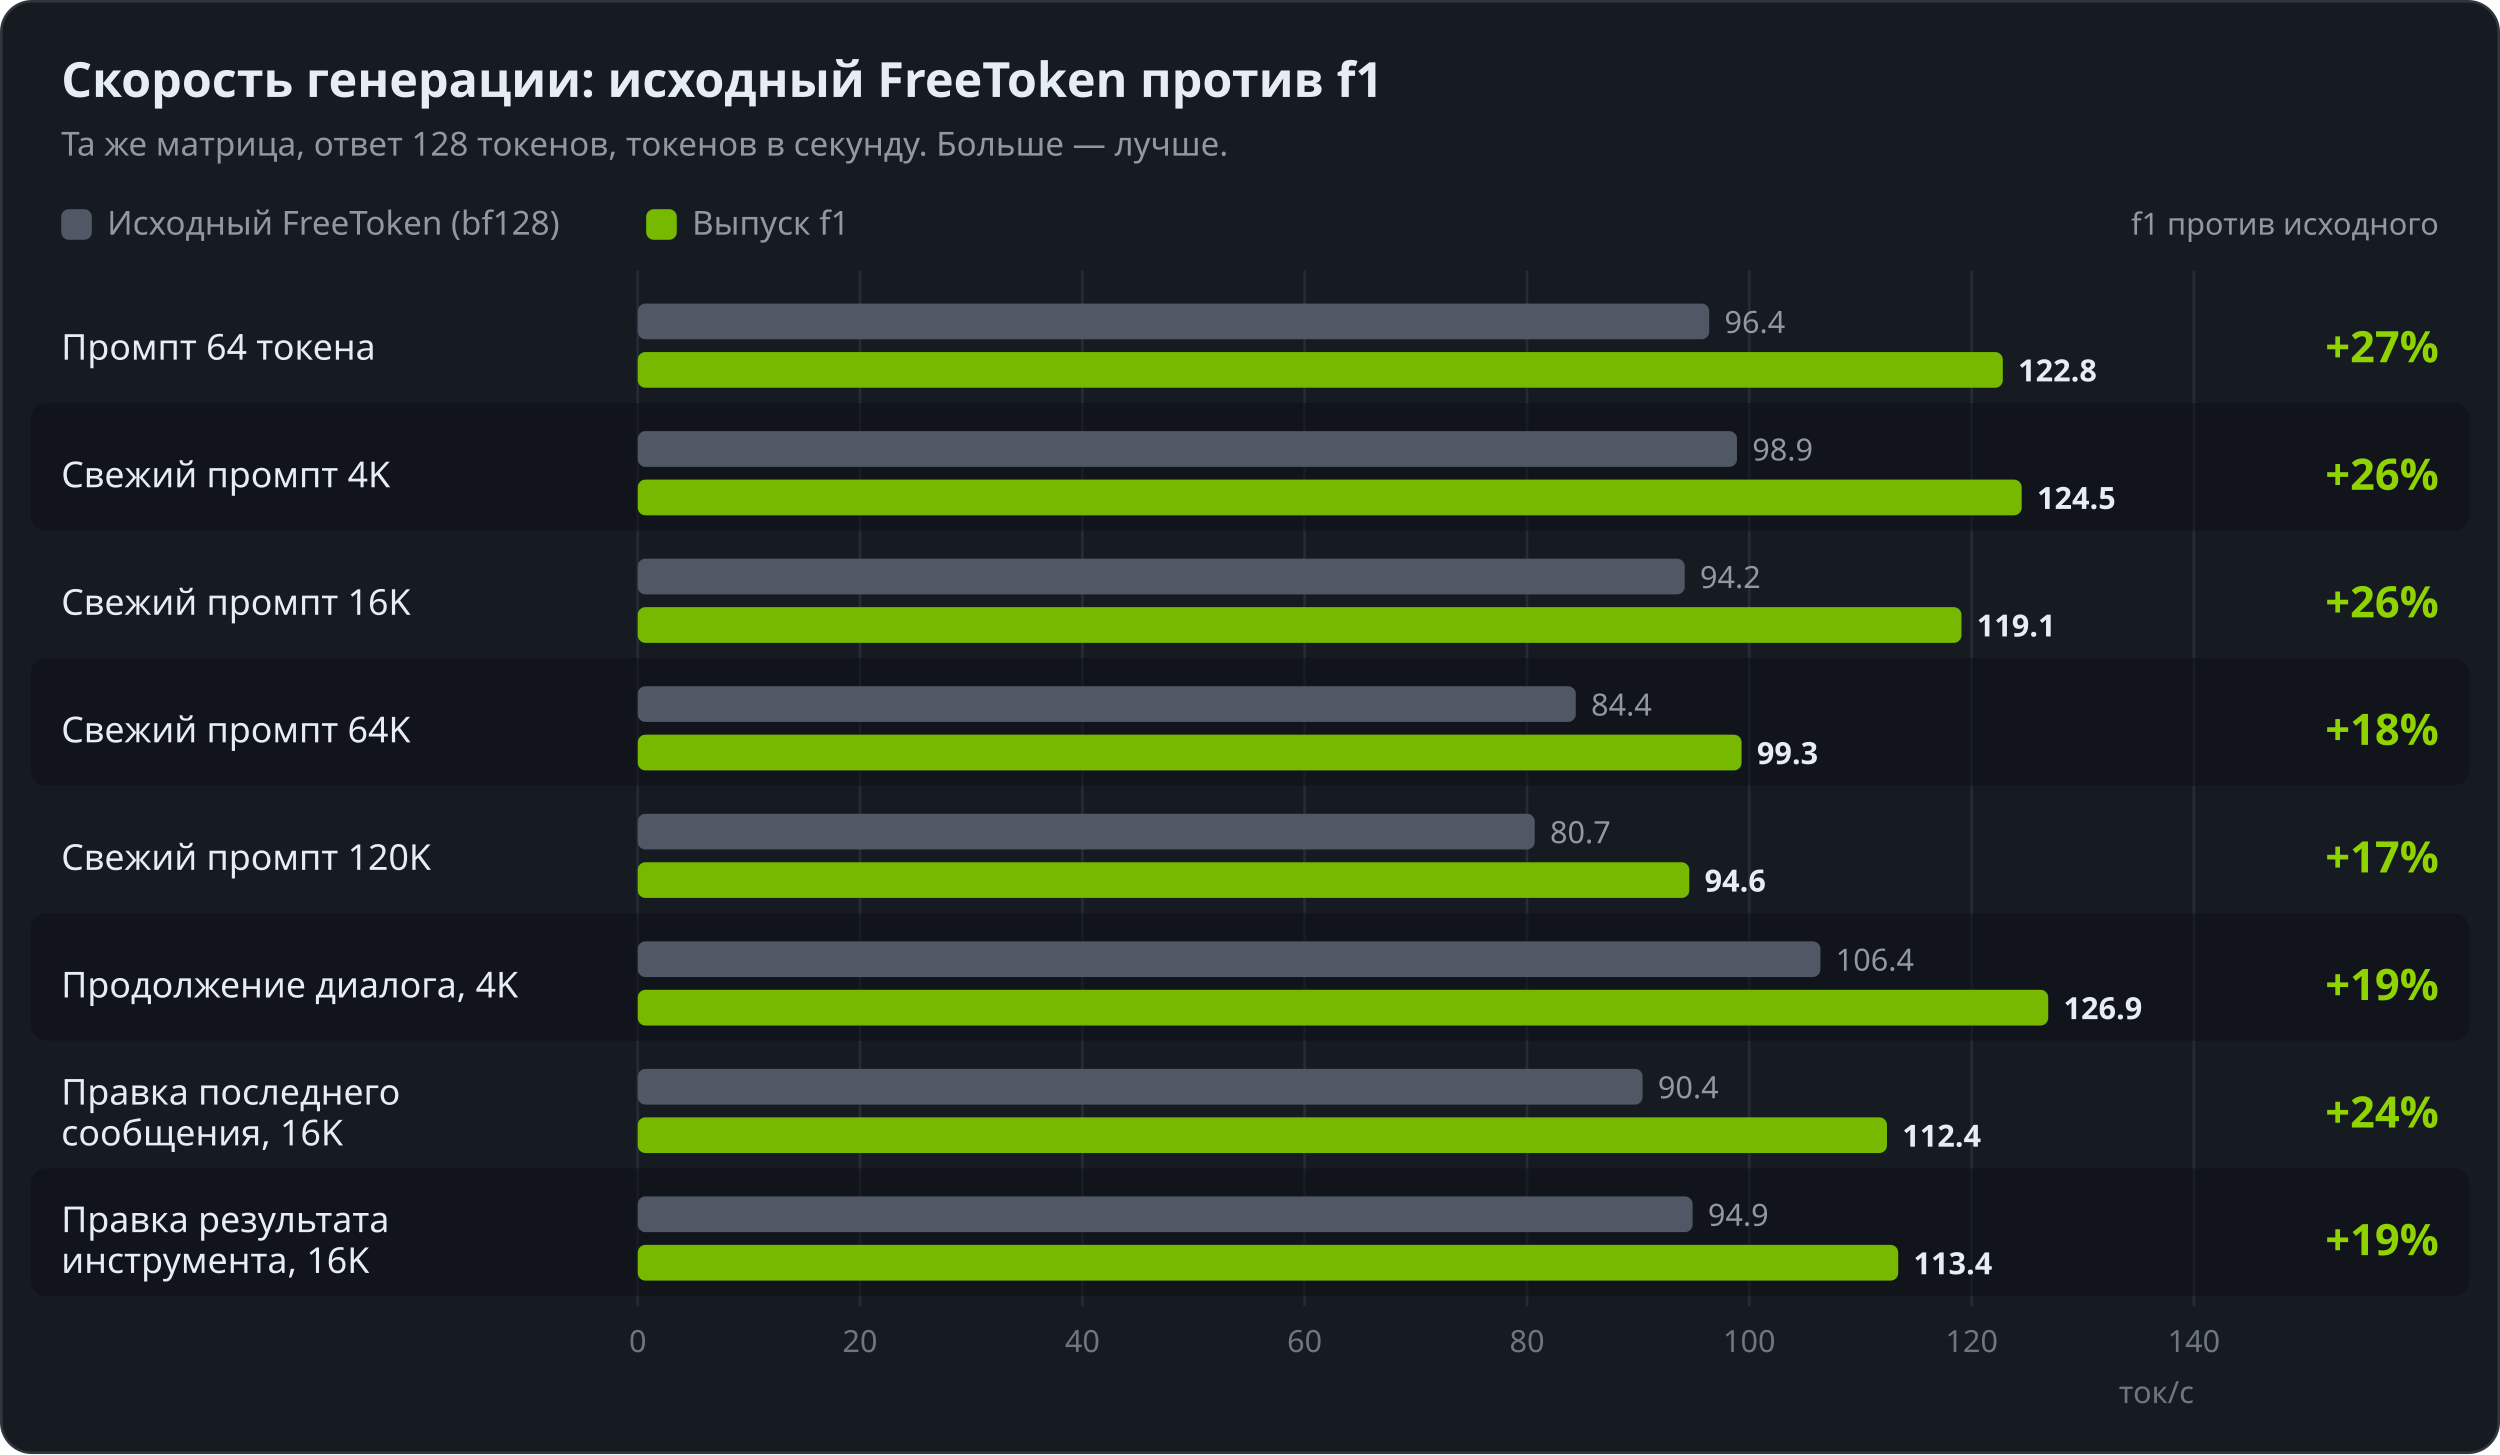
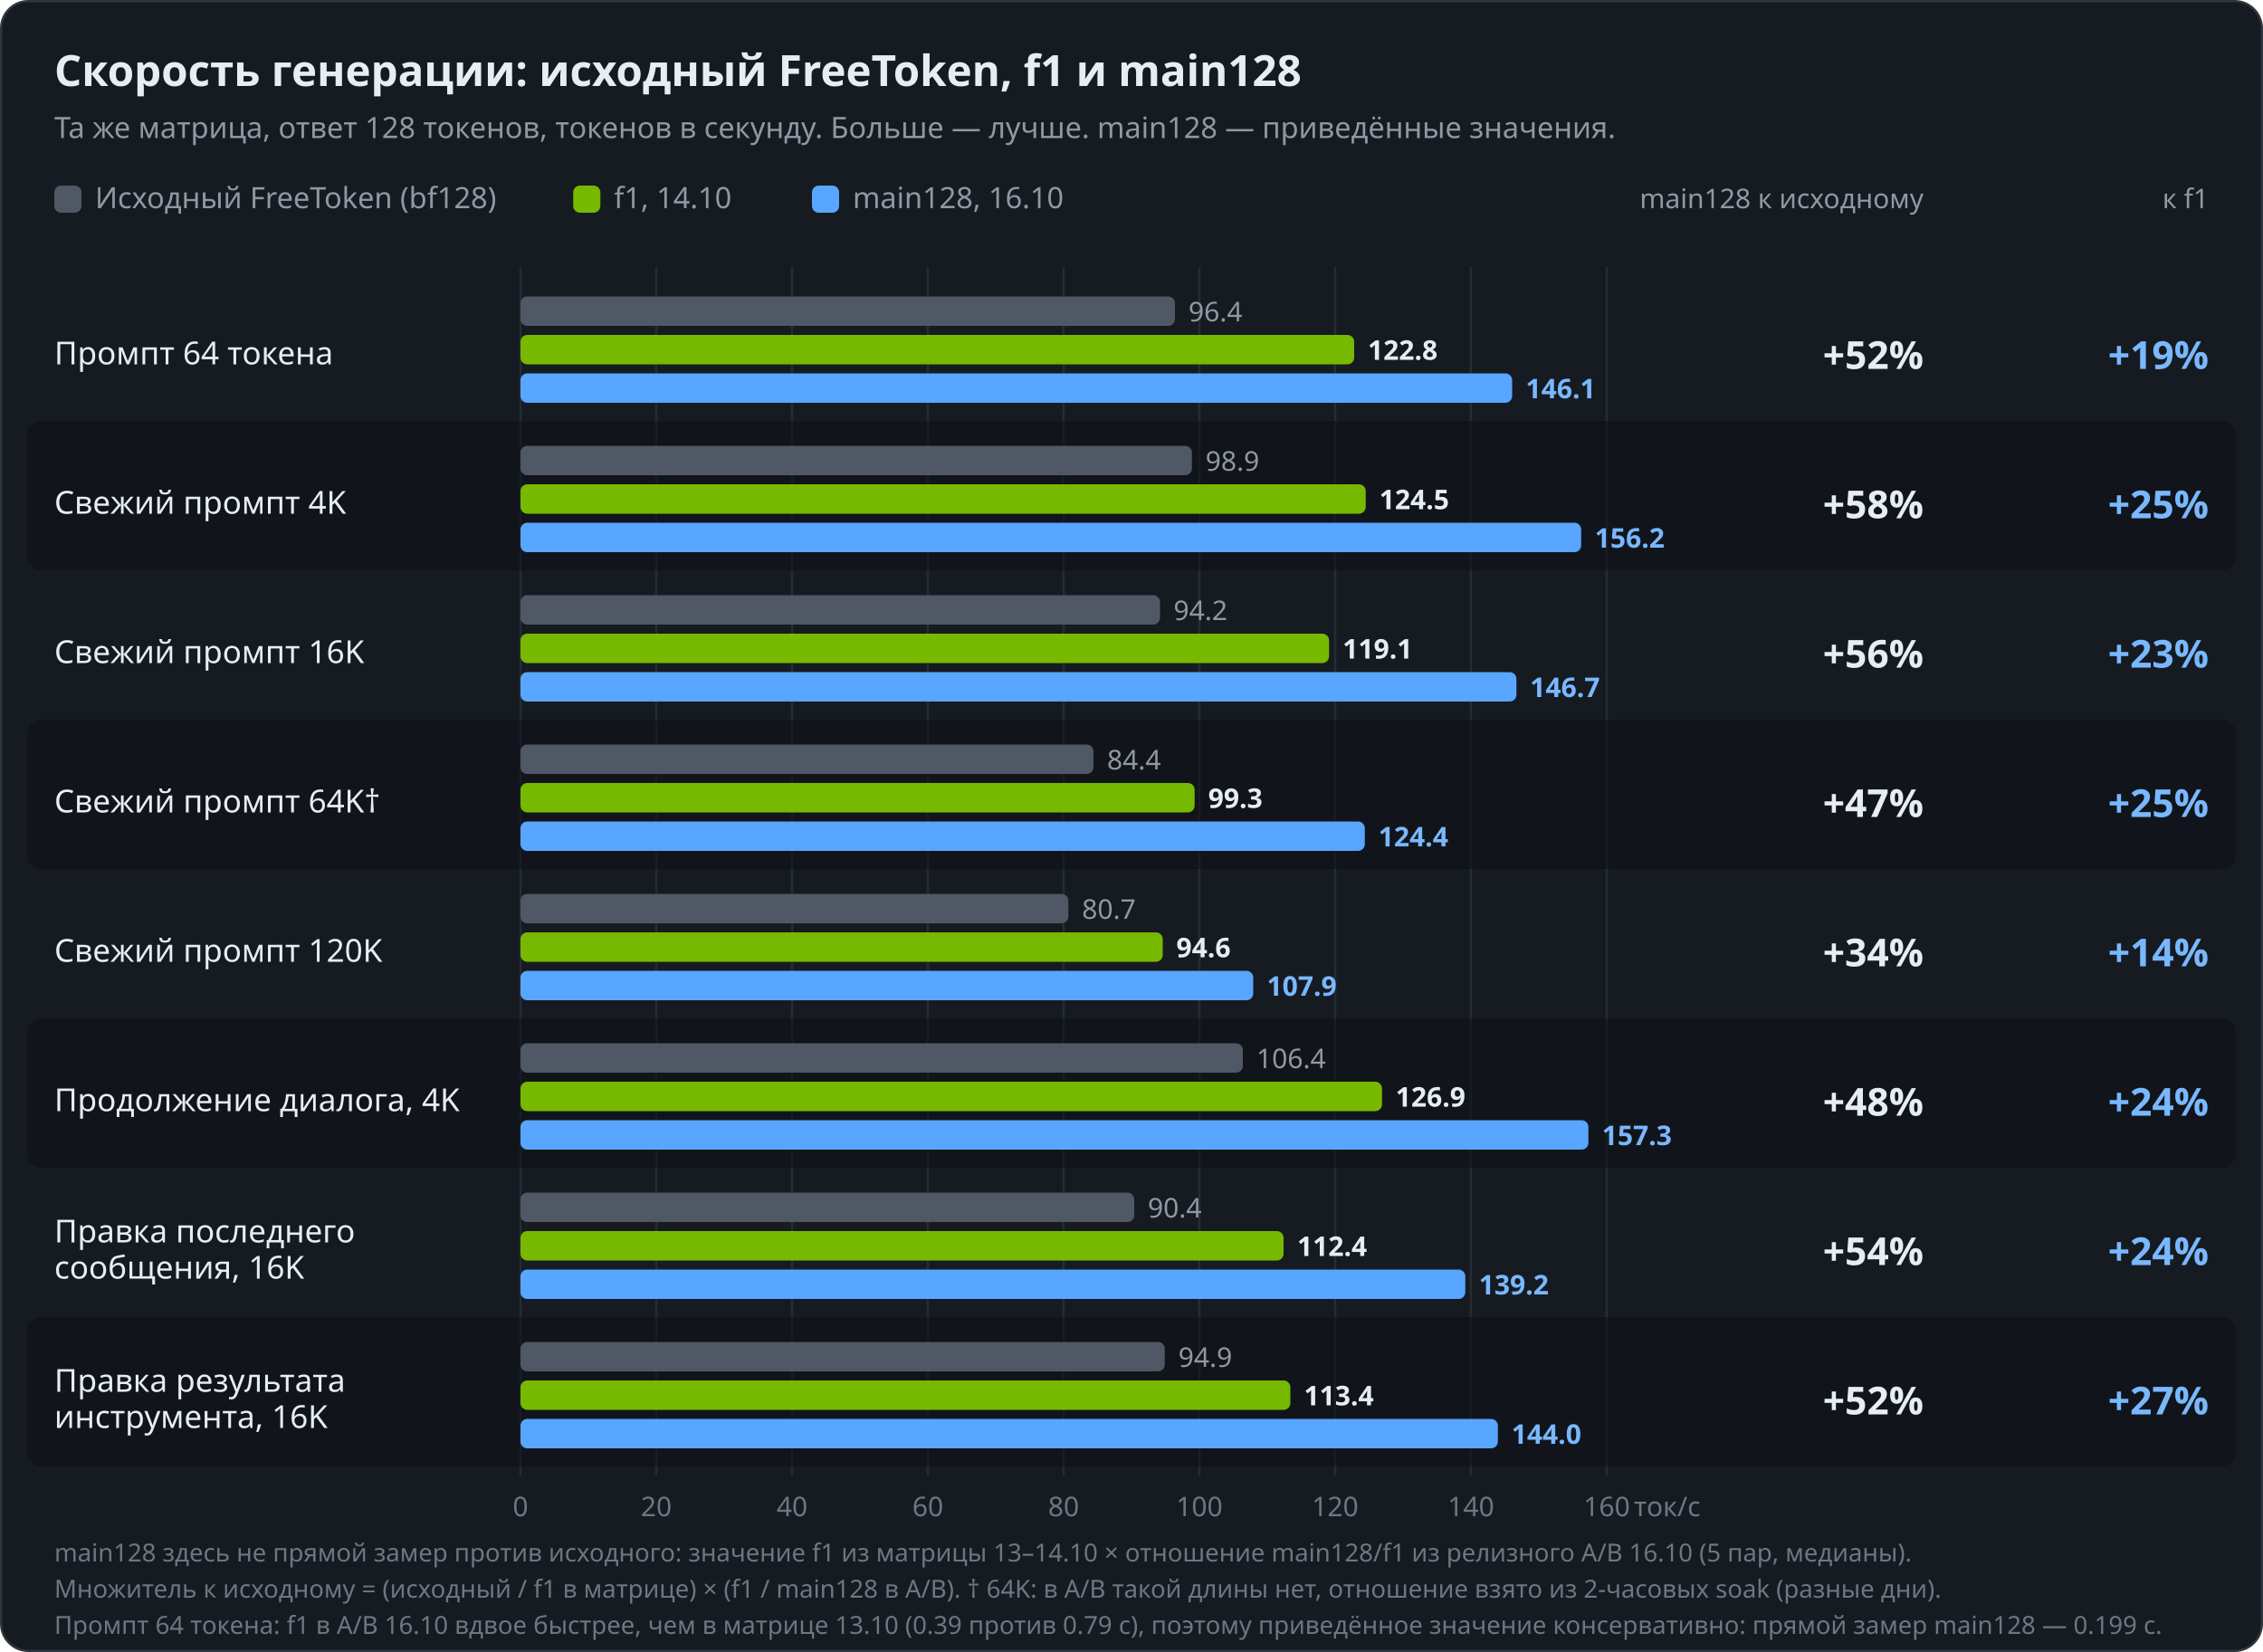
- <svg xmlns="http://www.w3.org/2000/svg" width="980" height="570" viewBox="0 0 980 570" font-family="-apple-system,BlinkMacSystemFont,'Segoe UI','Noto Sans',Helvetica,Arial,sans-serif" role="img" aria-label="Скорость генерации: исходный FreeToken против f1">
-   <rect x="0.5" y="0.5" width="979" height="569" rx="12" fill="#161b22" stroke="#30363d" />
-   <text x="24.0" y="38.0" font-size="19" fill="#e6edf3" text-anchor="start" font-weight="600">Скорость генерации: исходный FreeToken против f1</text>
-   <text x="24.0" y="61.0" font-size="13" fill="#9198a1" text-anchor="start">Та же матрица, ответ 128 токенов, токенов в секунду. Больше — лучше.</text>
+ <svg xmlns="http://www.w3.org/2000/svg" width="1000" height="730" viewBox="0 0 1000 730" font-family="-apple-system,BlinkMacSystemFont,'Segoe UI','Noto Sans',Helvetica,Arial,sans-serif" role="img" aria-label="Скорость генерации: исходный FreeToken, f1 и main128">
+   <rect x="0.5" y="0.5" width="999" height="729" rx="12" fill="#161b22" stroke="#30363d" />
+   <text x="24.0" y="38.0" font-size="19" fill="#e6edf3" text-anchor="start" font-weight="600">Скорость генерации: исходный FreeToken, f1 и main128</text>
+   <text x="24.0" y="61.0" font-size="13" fill="#9198a1" text-anchor="start">Та же матрица, ответ 128 токенов, токенов в секунду. Больше — лучше. main128 — приведённые значения.</text>
  <rect x="24.0" y="82.0" width="12.0" height="12.0" rx="3" fill="#4f5864" />
  <text x="42.0" y="92.0" font-size="13" fill="#9198a1" text-anchor="start">Исходный FreeToken (bf128)</text>
  <rect x="253.3" y="82.0" width="12.0" height="12.0" rx="3" fill="#76b900" />
-   <text x="271.3" y="92.0" font-size="13" fill="#9198a1" text-anchor="start">Выпуск f1</text>
-   <text x="956.0" y="92.0" font-size="12" fill="#9198a1" text-anchor="end">f1 против исходного</text>
-   <line x1="250.0" y1="106.0" x2="250.0" y2="512.0" stroke="#262c34" stroke-width="1" />
-   <text x="250.0" y="530.0" font-size="12" fill="#6e7681" text-anchor="middle">0</text>
-   <line x1="337.1" y1="106.0" x2="337.1" y2="512.0" stroke="#262c34" stroke-width="1" />
-   <text x="337.1" y="530.0" font-size="12" fill="#6e7681" text-anchor="middle">20</text>
-   <line x1="424.3" y1="106.0" x2="424.3" y2="512.0" stroke="#262c34" stroke-width="1" />
-   <text x="424.3" y="530.0" font-size="12" fill="#6e7681" text-anchor="middle">40</text>
-   <line x1="511.4" y1="106.0" x2="511.4" y2="512.0" stroke="#262c34" stroke-width="1" />
-   <text x="511.4" y="530.0" font-size="12" fill="#6e7681" text-anchor="middle">60</text>
-   <line x1="598.6" y1="106.0" x2="598.6" y2="512.0" stroke="#262c34" stroke-width="1" />
-   <text x="598.6" y="530.0" font-size="12" fill="#6e7681" text-anchor="middle">80</text>
-   <line x1="685.7" y1="106.0" x2="685.7" y2="512.0" stroke="#262c34" stroke-width="1" />
-   <text x="685.7" y="530.0" font-size="12" fill="#6e7681" text-anchor="middle">100</text>
-   <line x1="772.9" y1="106.0" x2="772.9" y2="512.0" stroke="#262c34" stroke-width="1" />
-   <text x="772.9" y="530.0" font-size="12" fill="#6e7681" text-anchor="middle">120</text>
-   <line x1="860.0" y1="106.0" x2="860.0" y2="512.0" stroke="#262c34" stroke-width="1" />
-   <text x="860.0" y="530.0" font-size="12" fill="#6e7681" text-anchor="middle">140</text>
-   <text x="860.0" y="550.0" font-size="12" fill="#6e7681" text-anchor="end">ток/с</text>
-   <text x="24.0" y="141.0" font-size="14" fill="#e6edf3" text-anchor="start">Промпт 64 токена</text>
-   <rect x="250.0" y="119.0" width="420.0" height="14.0" rx="3" fill="#4f5864" />
-   <text x="676.0" y="130.5" font-size="12" fill="#9198a1" text-anchor="start">96.4</text>
-   <rect x="250.0" y="138.0" width="535.1" height="14.0" rx="3" fill="#76b900" />
-   <text x="791.1" y="149.5" font-size="12" fill="#e6edf3" text-anchor="start" font-weight="600">122.8</text>
-   <text x="956.0" y="142.0" font-size="17" fill="#8fd400" text-anchor="end" font-weight="700">+27%</text>
-   <rect x="12.0" y="158.0" width="956.0" height="50.0" rx="6" fill="#0d1117" fill-opacity="0.55" />
-   <text x="24.0" y="191.0" font-size="14" fill="#e6edf3" text-anchor="start">Свежий промпт 4K</text>
-   <rect x="250.0" y="169.0" width="430.9" height="14.0" rx="3" fill="#4f5864" />
-   <text x="686.9" y="180.5" font-size="12" fill="#9198a1" text-anchor="start">98.9</text>
-   <rect x="250.0" y="188.0" width="542.5" height="14.0" rx="3" fill="#76b900" />
-   <text x="798.5" y="199.5" font-size="12" fill="#e6edf3" text-anchor="start" font-weight="600">124.5</text>
-   <text x="956.0" y="192.0" font-size="17" fill="#8fd400" text-anchor="end" font-weight="700">+26%</text>
-   <text x="24.0" y="241.0" font-size="14" fill="#e6edf3" text-anchor="start">Свежий промпт 16K</text>
-   <rect x="250.0" y="219.0" width="410.4" height="14.0" rx="3" fill="#4f5864" />
-   <text x="666.4" y="230.5" font-size="12" fill="#9198a1" text-anchor="start">94.2</text>
-   <rect x="250.0" y="238.0" width="518.9" height="14.0" rx="3" fill="#76b900" />
-   <text x="774.9" y="249.5" font-size="12" fill="#e6edf3" text-anchor="start" font-weight="600">119.1</text>
-   <text x="956.0" y="242.0" font-size="17" fill="#8fd400" text-anchor="end" font-weight="700">+26%</text>
-   <rect x="12.0" y="258.0" width="956.0" height="50.0" rx="6" fill="#0d1117" fill-opacity="0.55" />
-   <text x="24.0" y="291.0" font-size="14" fill="#e6edf3" text-anchor="start">Свежий промпт 64K</text>
-   <rect x="250.0" y="269.0" width="367.7" height="14.0" rx="3" fill="#4f5864" />
-   <text x="623.7" y="280.5" font-size="12" fill="#9198a1" text-anchor="start">84.4</text>
-   <rect x="250.0" y="288.0" width="432.7" height="14.0" rx="3" fill="#76b900" />
-   <text x="688.7" y="299.5" font-size="12" fill="#e6edf3" text-anchor="start" font-weight="600">99.3</text>
-   <text x="956.0" y="292.0" font-size="17" fill="#8fd400" text-anchor="end" font-weight="700">+18%</text>
-   <text x="24.0" y="341.0" font-size="14" fill="#e6edf3" text-anchor="start">Свежий промпт 120K</text>
-   <rect x="250.0" y="319.0" width="351.6" height="14.0" rx="3" fill="#4f5864" />
-   <text x="607.6" y="330.5" font-size="12" fill="#9198a1" text-anchor="start">80.7</text>
-   <rect x="250.0" y="338.0" width="412.2" height="14.0" rx="3" fill="#76b900" />
-   <text x="668.2" y="349.5" font-size="12" fill="#e6edf3" text-anchor="start" font-weight="600">94.6</text>
-   <text x="956.0" y="342.0" font-size="17" fill="#8fd400" text-anchor="end" font-weight="700">+17%</text>
-   <rect x="12.0" y="358.0" width="956.0" height="50.0" rx="6" fill="#0d1117" fill-opacity="0.55" />
-   <text x="24.0" y="391.0" font-size="14" fill="#e6edf3" text-anchor="start">Продолжение диалога, 4K</text>
-   <rect x="250.0" y="369.0" width="463.6" height="14.0" rx="3" fill="#4f5864" />
-   <text x="719.6" y="380.5" font-size="12" fill="#9198a1" text-anchor="start">106.4</text>
-   <rect x="250.0" y="388.0" width="552.9" height="14.0" rx="3" fill="#76b900" />
-   <text x="808.9" y="399.5" font-size="12" fill="#e6edf3" text-anchor="start" font-weight="600">126.9</text>
-   <text x="956.0" y="392.0" font-size="17" fill="#8fd400" text-anchor="end" font-weight="700">+19%</text>
-   <text x="24.0" y="433.0" font-size="14" fill="#e6edf3" text-anchor="start">Правка последнего</text>
-   <text x="24.0" y="449.0" font-size="14" fill="#e6edf3" text-anchor="start">сообщения, 16K</text>
-   <rect x="250.0" y="419.0" width="393.9" height="14.0" rx="3" fill="#4f5864" />
-   <text x="649.9" y="430.5" font-size="12" fill="#9198a1" text-anchor="start">90.4</text>
-   <rect x="250.0" y="438.0" width="489.7" height="14.0" rx="3" fill="#76b900" />
-   <text x="745.7" y="449.5" font-size="12" fill="#e6edf3" text-anchor="start" font-weight="600">112.4</text>
-   <text x="956.0" y="442.0" font-size="17" fill="#8fd400" text-anchor="end" font-weight="700">+24%</text>
-   <rect x="12.0" y="458.0" width="956.0" height="50.0" rx="6" fill="#0d1117" fill-opacity="0.55" />
-   <text x="24.0" y="483.0" font-size="14" fill="#e6edf3" text-anchor="start">Правка результата</text>
-   <text x="24.0" y="499.0" font-size="14" fill="#e6edf3" text-anchor="start">инструмента, 16K</text>
-   <rect x="250.0" y="469.0" width="413.5" height="14.0" rx="3" fill="#4f5864" />
-   <text x="669.5" y="480.5" font-size="12" fill="#9198a1" text-anchor="start">94.9</text>
-   <rect x="250.0" y="488.0" width="494.1" height="14.0" rx="3" fill="#76b900" />
-   <text x="750.1" y="499.5" font-size="12" fill="#e6edf3" text-anchor="start" font-weight="600">113.4</text>
-   <text x="956.0" y="492.0" font-size="17" fill="#8fd400" text-anchor="end" font-weight="700">+19%</text>
+   <text x="271.3" y="92.0" font-size="13" fill="#9198a1" text-anchor="start">f1, 14.10</text>
+   <rect x="358.8" y="82.0" width="12.0" height="12.0" rx="3" fill="#58a6ff" />
+   <text x="376.8" y="92.0" font-size="13" fill="#9198a1" text-anchor="start">main128, 16.10</text>
+   <text x="850.0" y="92.0" font-size="12" fill="#9198a1" text-anchor="end">main128 к исходному</text>
+   <text x="976.0" y="92.0" font-size="12" fill="#9198a1" text-anchor="end">к f1</text>
+   <line x1="230.0" y1="118.0" x2="230.0" y2="652.0" stroke="#262c34" stroke-width="1" />
+   <text x="230.0" y="670.0" font-size="12" fill="#6e7681" text-anchor="middle">0</text>
+   <line x1="290.0" y1="118.0" x2="290.0" y2="652.0" stroke="#262c34" stroke-width="1" />
+   <text x="290.0" y="670.0" font-size="12" fill="#6e7681" text-anchor="middle">20</text>
+   <line x1="350.0" y1="118.0" x2="350.0" y2="652.0" stroke="#262c34" stroke-width="1" />
+   <text x="350.0" y="670.0" font-size="12" fill="#6e7681" text-anchor="middle">40</text>
+   <line x1="410.0" y1="118.0" x2="410.0" y2="652.0" stroke="#262c34" stroke-width="1" />
+   <text x="410.0" y="670.0" font-size="12" fill="#6e7681" text-anchor="middle">60</text>
+   <line x1="470.0" y1="118.0" x2="470.0" y2="652.0" stroke="#262c34" stroke-width="1" />
+   <text x="470.0" y="670.0" font-size="12" fill="#6e7681" text-anchor="middle">80</text>
+   <line x1="530.0" y1="118.0" x2="530.0" y2="652.0" stroke="#262c34" stroke-width="1" />
+   <text x="530.0" y="670.0" font-size="12" fill="#6e7681" text-anchor="middle">100</text>
+   <line x1="590.0" y1="118.0" x2="590.0" y2="652.0" stroke="#262c34" stroke-width="1" />
+   <text x="590.0" y="670.0" font-size="12" fill="#6e7681" text-anchor="middle">120</text>
+   <line x1="650.0" y1="118.0" x2="650.0" y2="652.0" stroke="#262c34" stroke-width="1" />
+   <text x="650.0" y="670.0" font-size="12" fill="#6e7681" text-anchor="middle">140</text>
+   <line x1="710.0" y1="118.0" x2="710.0" y2="652.0" stroke="#262c34" stroke-width="1" />
+   <text x="710.0" y="670.0" font-size="12" fill="#6e7681" text-anchor="middle">160</text>
+   <text x="722.0" y="670.0" font-size="12" fill="#6e7681" text-anchor="start">ток/с</text>
+   <text x="24.0" y="161.0" font-size="14" fill="#e6edf3" text-anchor="start">Промпт 64 токена</text>
+   <rect x="230.0" y="131.0" width="289.2" height="13.0" rx="3" fill="#4f5864" />
+   <text x="525.2" y="142.0" font-size="12" fill="#9198a1" text-anchor="start">96.4</text>
+   <rect x="230.0" y="148.0" width="368.4" height="13.0" rx="3" fill="#76b900" />
+   <text x="604.4" y="159.0" font-size="12" fill="#e6edf3" text-anchor="start" font-weight="600">122.8</text>
+   <rect x="230.0" y="165.0" width="438.2" height="13.0" rx="3" fill="#58a6ff" />
+   <text x="674.2" y="176.0" font-size="12" fill="#79b8ff" text-anchor="start" font-weight="600">146.1</text>
+   <text x="850.0" y="163.0" font-size="17" fill="#e6edf3" text-anchor="end" font-weight="700">+52%</text>
+   <text x="976.0" y="163.0" font-size="17" fill="#79b8ff" text-anchor="end" font-weight="700">+19%</text>
+   <rect x="12.0" y="186.0" width="976.0" height="66.0" rx="6" fill="#0d1117" fill-opacity="0.55" />
+   <text x="24.0" y="227.0" font-size="14" fill="#e6edf3" text-anchor="start">Свежий промпт 4K</text>
+   <rect x="230.0" y="197.0" width="296.7" height="13.0" rx="3" fill="#4f5864" />
+   <text x="532.7" y="208.0" font-size="12" fill="#9198a1" text-anchor="start">98.9</text>
+   <rect x="230.0" y="214.0" width="373.5" height="13.0" rx="3" fill="#76b900" />
+   <text x="609.5" y="225.0" font-size="12" fill="#e6edf3" text-anchor="start" font-weight="600">124.5</text>
+   <rect x="230.0" y="231.0" width="468.7" height="13.0" rx="3" fill="#58a6ff" />
+   <text x="704.7" y="242.0" font-size="12" fill="#79b8ff" text-anchor="start" font-weight="600">156.2</text>
+   <text x="850.0" y="229.0" font-size="17" fill="#e6edf3" text-anchor="end" font-weight="700">+58%</text>
+   <text x="976.0" y="229.0" font-size="17" fill="#79b8ff" text-anchor="end" font-weight="700">+25%</text>
+   <text x="24.0" y="293.0" font-size="14" fill="#e6edf3" text-anchor="start">Свежий промпт 16K</text>
+   <rect x="230.0" y="263.0" width="282.6" height="13.0" rx="3" fill="#4f5864" />
+   <text x="518.6" y="274.0" font-size="12" fill="#9198a1" text-anchor="start">94.2</text>
+   <rect x="230.0" y="280.0" width="357.3" height="13.0" rx="3" fill="#76b900" />
+   <text x="593.3" y="291.0" font-size="12" fill="#e6edf3" text-anchor="start" font-weight="600">119.1</text>
+   <rect x="230.0" y="297.0" width="440.1" height="13.0" rx="3" fill="#58a6ff" />
+   <text x="676.1" y="308.0" font-size="12" fill="#79b8ff" text-anchor="start" font-weight="600">146.7</text>
+   <text x="850.0" y="295.0" font-size="17" fill="#e6edf3" text-anchor="end" font-weight="700">+56%</text>
+   <text x="976.0" y="295.0" font-size="17" fill="#79b8ff" text-anchor="end" font-weight="700">+23%</text>
+   <rect x="12.0" y="318.0" width="976.0" height="66.0" rx="6" fill="#0d1117" fill-opacity="0.55" />
+   <text x="24.0" y="359.0" font-size="14" fill="#e6edf3" text-anchor="start">Свежий промпт 64K†</text>
+   <rect x="230.0" y="329.0" width="253.2" height="13.0" rx="3" fill="#4f5864" />
+   <text x="489.2" y="340.0" font-size="12" fill="#9198a1" text-anchor="start">84.4</text>
+   <rect x="230.0" y="346.0" width="297.9" height="13.0" rx="3" fill="#76b900" />
+   <text x="533.9" y="357.0" font-size="12" fill="#e6edf3" text-anchor="start" font-weight="600">99.3</text>
+   <rect x="230.0" y="363.0" width="373.1" height="13.0" rx="3" fill="#58a6ff" />
+   <text x="609.1" y="374.0" font-size="12" fill="#79b8ff" text-anchor="start" font-weight="600">124.4</text>
+   <text x="850.0" y="361.0" font-size="17" fill="#e6edf3" text-anchor="end" font-weight="700">+47%</text>
+   <text x="976.0" y="361.0" font-size="17" fill="#79b8ff" text-anchor="end" font-weight="700">+25%</text>
+   <text x="24.0" y="425.0" font-size="14" fill="#e6edf3" text-anchor="start">Свежий промпт 120K</text>
+   <rect x="230.0" y="395.0" width="242.1" height="13.0" rx="3" fill="#4f5864" />
+   <text x="478.1" y="406.0" font-size="12" fill="#9198a1" text-anchor="start">80.7</text>
+   <rect x="230.0" y="412.0" width="283.8" height="13.0" rx="3" fill="#76b900" />
+   <text x="519.8" y="423.0" font-size="12" fill="#e6edf3" text-anchor="start" font-weight="600">94.6</text>
+   <rect x="230.0" y="429.0" width="323.8" height="13.0" rx="3" fill="#58a6ff" />
+   <text x="559.8" y="440.0" font-size="12" fill="#79b8ff" text-anchor="start" font-weight="600">107.9</text>
+   <text x="850.0" y="427.0" font-size="17" fill="#e6edf3" text-anchor="end" font-weight="700">+34%</text>
+   <text x="976.0" y="427.0" font-size="17" fill="#79b8ff" text-anchor="end" font-weight="700">+14%</text>
+   <rect x="12.0" y="450.0" width="976.0" height="66.0" rx="6" fill="#0d1117" fill-opacity="0.55" />
+   <text x="24.0" y="491.0" font-size="14" fill="#e6edf3" text-anchor="start">Продолжение диалога, 4K</text>
+   <rect x="230.0" y="461.0" width="319.2" height="13.0" rx="3" fill="#4f5864" />
+   <text x="555.2" y="472.0" font-size="12" fill="#9198a1" text-anchor="start">106.4</text>
+   <rect x="230.0" y="478.0" width="380.7" height="13.0" rx="3" fill="#76b900" />
+   <text x="616.7" y="489.0" font-size="12" fill="#e6edf3" text-anchor="start" font-weight="600">126.9</text>
+   <rect x="230.0" y="495.0" width="471.9" height="13.0" rx="3" fill="#58a6ff" />
+   <text x="707.9" y="506.0" font-size="12" fill="#79b8ff" text-anchor="start" font-weight="600">157.3</text>
+   <text x="850.0" y="493.0" font-size="17" fill="#e6edf3" text-anchor="end" font-weight="700">+48%</text>
+   <text x="976.0" y="493.0" font-size="17" fill="#79b8ff" text-anchor="end" font-weight="700">+24%</text>
+   <text x="24.0" y="549.0" font-size="14" fill="#e6edf3" text-anchor="start">Правка последнего</text>
+   <text x="24.0" y="565.0" font-size="14" fill="#e6edf3" text-anchor="start">сообщения, 16K</text>
+   <rect x="230.0" y="527.0" width="271.2" height="13.0" rx="3" fill="#4f5864" />
+   <text x="507.2" y="538.0" font-size="12" fill="#9198a1" text-anchor="start">90.4</text>
+   <rect x="230.0" y="544.0" width="337.2" height="13.0" rx="3" fill="#76b900" />
+   <text x="573.2" y="555.0" font-size="12" fill="#e6edf3" text-anchor="start" font-weight="600">112.4</text>
+   <rect x="230.0" y="561.0" width="417.5" height="13.0" rx="3" fill="#58a6ff" />
+   <text x="653.5" y="572.0" font-size="12" fill="#79b8ff" text-anchor="start" font-weight="600">139.2</text>
+   <text x="850.0" y="559.0" font-size="17" fill="#e6edf3" text-anchor="end" font-weight="700">+54%</text>
+   <text x="976.0" y="559.0" font-size="17" fill="#79b8ff" text-anchor="end" font-weight="700">+24%</text>
+   <rect x="12.0" y="582.0" width="976.0" height="66.0" rx="6" fill="#0d1117" fill-opacity="0.55" />
+   <text x="24.0" y="615.0" font-size="14" fill="#e6edf3" text-anchor="start">Правка результата</text>
+   <text x="24.0" y="631.0" font-size="14" fill="#e6edf3" text-anchor="start">инструмента, 16K</text>
+   <rect x="230.0" y="593.0" width="284.7" height="13.0" rx="3" fill="#4f5864" />
+   <text x="520.7" y="604.0" font-size="12" fill="#9198a1" text-anchor="start">94.9</text>
+   <rect x="230.0" y="610.0" width="340.2" height="13.0" rx="3" fill="#76b900" />
+   <text x="576.2" y="621.0" font-size="12" fill="#e6edf3" text-anchor="start" font-weight="600">113.4</text>
+   <rect x="230.0" y="627.0" width="431.9" height="13.0" rx="3" fill="#58a6ff" />
+   <text x="667.9" y="638.0" font-size="12" fill="#79b8ff" text-anchor="start" font-weight="600">144.0</text>
+   <text x="850.0" y="625.0" font-size="17" fill="#e6edf3" text-anchor="end" font-weight="700">+52%</text>
+   <text x="976.0" y="625.0" font-size="17" fill="#79b8ff" text-anchor="end" font-weight="700">+27%</text>
+   <text x="24.0" y="690.0" font-size="11" fill="#6e7681" text-anchor="start">main128 здесь не прямой замер против исходного: значение f1 из матрицы 13–14.10 × отношение main128/f1 из релизного A/B 16.10 (5 пар, медианы).</text>
+   <text x="24.0" y="706.0" font-size="11" fill="#6e7681" text-anchor="start">Множитель к исходному = (исходный / f1 в матрице) × (f1 / main128 в A/B). † 64K: в A/B такой длины нет, отношение взято из 2-часовых soak (разные дни).</text>
+   <text x="24.0" y="722.0" font-size="11" fill="#6e7681" text-anchor="start">Промпт 64 токена: f1 в A/B 16.10 вдвое быстрее, чем в матрице 13.10 (0.39 против 0.79 с), поэтому приведённое значение консервативно: прямой замер main128 — 0.199 с.</text>
</svg>
